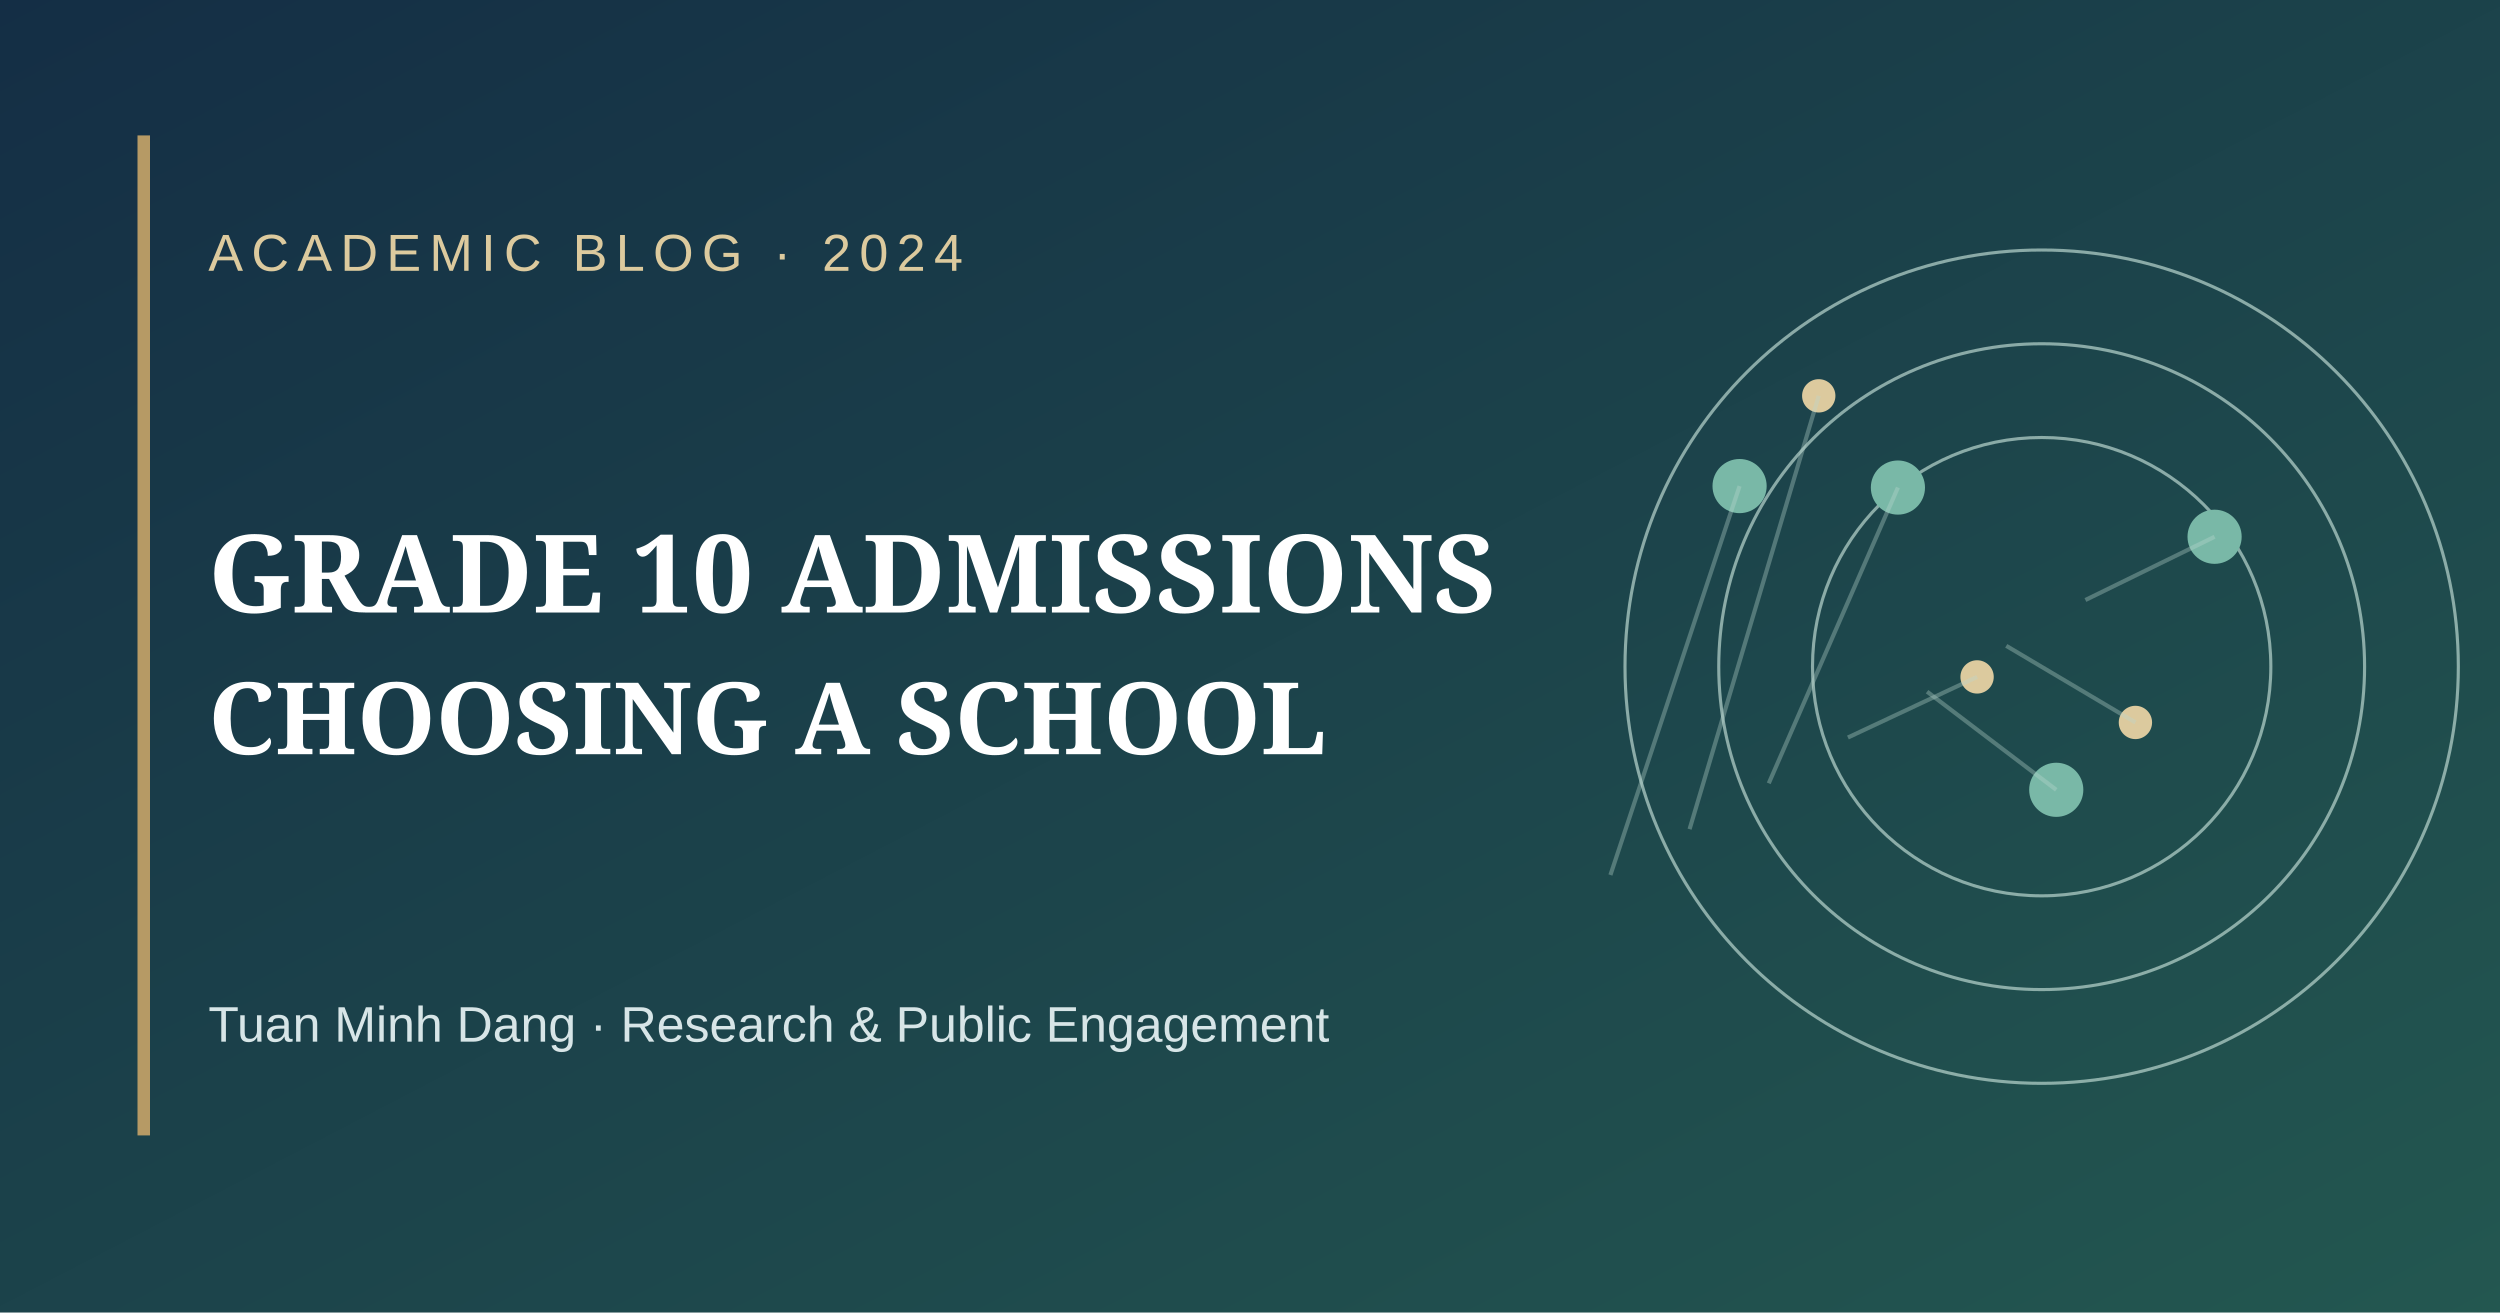
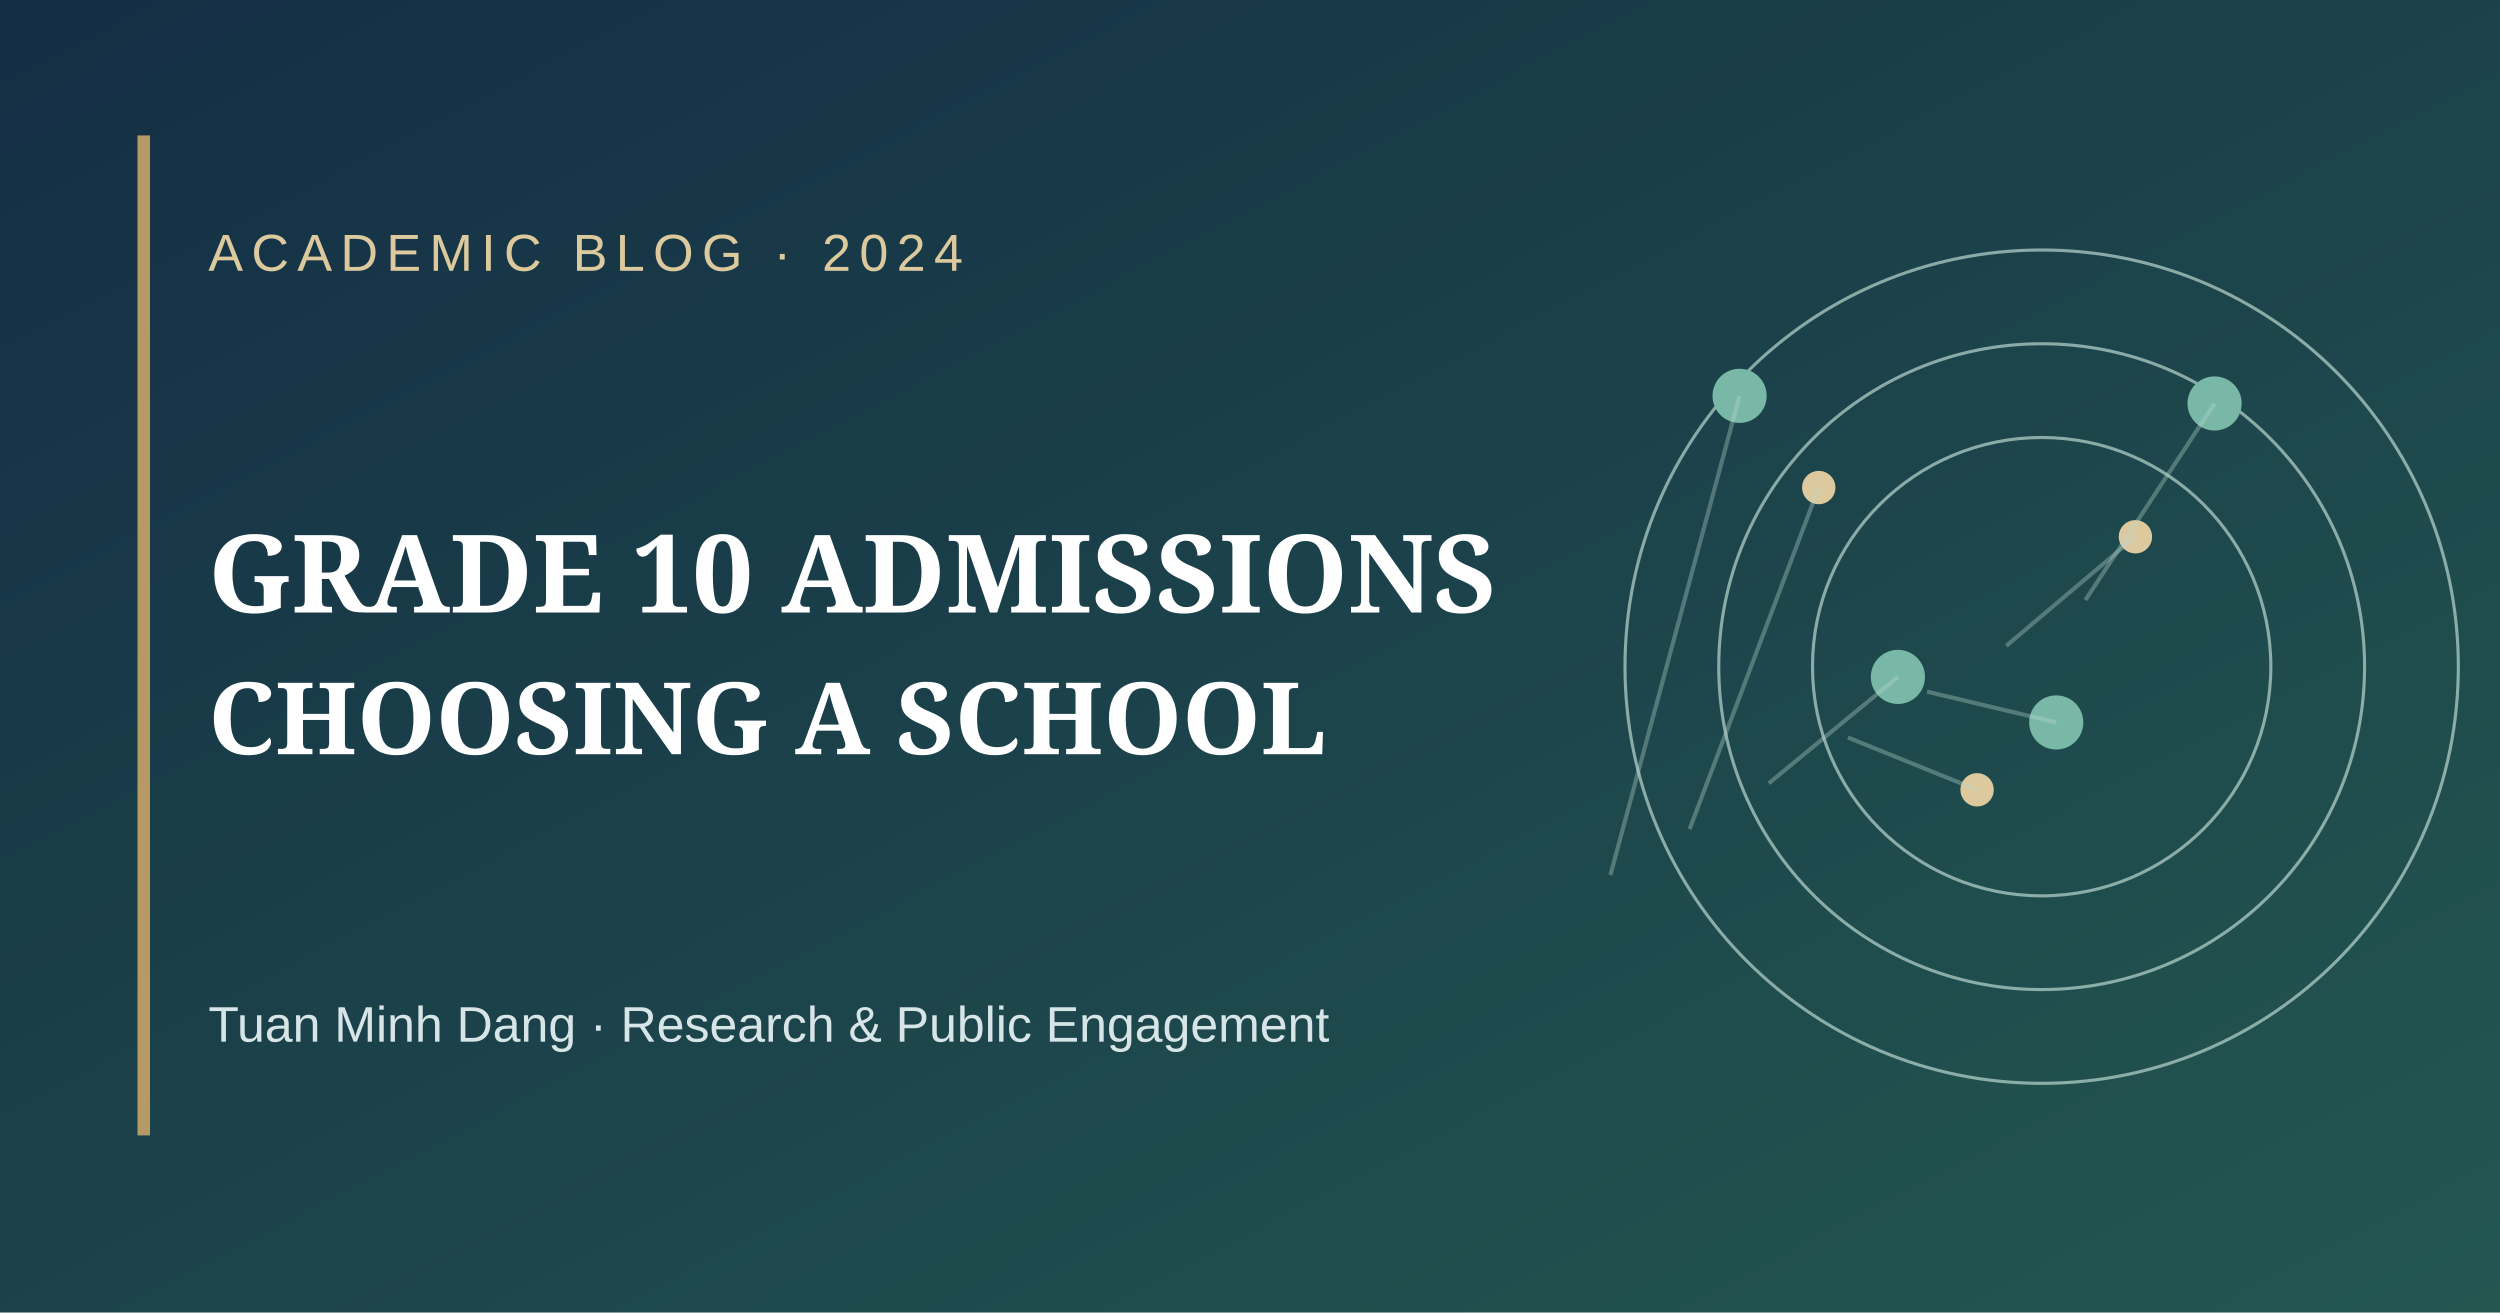
<svg xmlns="http://www.w3.org/2000/svg" width="1200" height="630" viewBox="0 0 1200 630">
  <defs>
    <linearGradient id="g" x2="1" y2="1">
      <stop stop-color="#142e45" />
      <stop offset="1" stop-color="#235750" />
    </linearGradient>
  </defs>
  <rect width="1200" height="630" fill="url(#g)" />
  <rect x="66" y="65" width="6" height="480" fill="#b69a65" />
  <g opacity=".7" fill="none" stroke="#b9d6ce" stroke-width="1.5">
    <circle cx="980" cy="320" r="155" />
    <circle cx="980" cy="320" r="200" />
    <circle cx="980" cy="320" r="110" />
  </g>
-   <circle cx="835" cy="233.318" r="13" fill="#79b8a7" />
-   <path d="M835 233.318 L773 420" stroke="#b9d6ce" stroke-opacity=".35" stroke-width="2" />
-   <circle cx="873" cy="190.001" r="8" fill="#dcca9e" />
-   <path d="M873 190.001 L811 398" stroke="#b9d6ce" stroke-opacity=".35" stroke-width="2" />
-   <circle cx="911" cy="234.026" r="13" fill="#79b8a7" />
-   <path d="M911 234.026 L849 376" stroke="#b9d6ce" stroke-opacity=".35" stroke-width="2" />
-   <circle cx="949" cy="324.916" r="8" fill="#dcca9e" />
-   <path d="M949 324.916 L887 354" stroke="#b9d6ce" stroke-opacity=".35" stroke-width="2" />
-   <circle cx="987" cy="379.108" r="13" fill="#79b8a7" />
-   <path d="M987 379.108 L925 332" stroke="#b9d6ce" stroke-opacity=".35" stroke-width="2" />
-   <circle cx="1025" cy="346.777" r="8" fill="#dcca9e" />
-   <path d="M1025 346.777 L963 310" stroke="#b9d6ce" stroke-opacity=".35" stroke-width="2" />
-   <circle cx="1063" cy="257.649" r="13" fill="#79b8a7" />
-   <path d="M1063 257.649 L1001 288" stroke="#b9d6ce" stroke-opacity=".35" stroke-width="2" />
+   <circle cx="835" cy="190.001" r="13" fill="#79b8a7" />
+   <path d="M835 190.001 L773 420" stroke="#b9d6ce" stroke-opacity=".35" stroke-width="2" />
+   <circle cx="873" cy="234.026" r="8" fill="#dcca9e" />
+   <path d="M873 234.026 L811 398" stroke="#b9d6ce" stroke-opacity=".35" stroke-width="2" />
+   <circle cx="911" cy="324.916" r="13" fill="#79b8a7" />
+   <path d="M911 324.916 L849 376" stroke="#b9d6ce" stroke-opacity=".35" stroke-width="2" />
+   <circle cx="949" cy="379.108" r="8" fill="#dcca9e" />
+   <path d="M949 379.108 L887 354" stroke="#b9d6ce" stroke-opacity=".35" stroke-width="2" />
+   <circle cx="987" cy="346.777" r="13" fill="#79b8a7" />
+   <path d="M987 346.777 L925 332" stroke="#b9d6ce" stroke-opacity=".35" stroke-width="2" />
+   <circle cx="1025" cy="257.649" r="8" fill="#dcca9e" />
+   <path d="M1025 257.649 L963 310" stroke="#b9d6ce" stroke-opacity=".35" stroke-width="2" />
+   <circle cx="1063" cy="193.667" r="13" fill="#79b8a7" />
+   <path d="M1063 193.667 L1001 288" stroke="#b9d6ce" stroke-opacity=".35" stroke-width="2" />
  <text x="100" y="130" fill="#dcca9e" font-family="Arial,sans-serif" font-size="25" letter-spacing="4">ACADEMIC BLOG · 2024</text>
  <text x="100" y="294" fill="white" font-family="Georgia,serif" font-size="52" font-weight="bold">GRADE 10 ADMISSIONS</text>
  <text x="100" y="362" fill="white" font-family="Georgia,serif" font-size="48" font-weight="bold">CHOOSING A SCHOOL</text>
  <text x="100" y="500" fill="#d7e5e7" font-family="Arial,sans-serif" font-size="24">Tuan Minh Dang · Research &amp; Public Engagement</text>
</svg>
